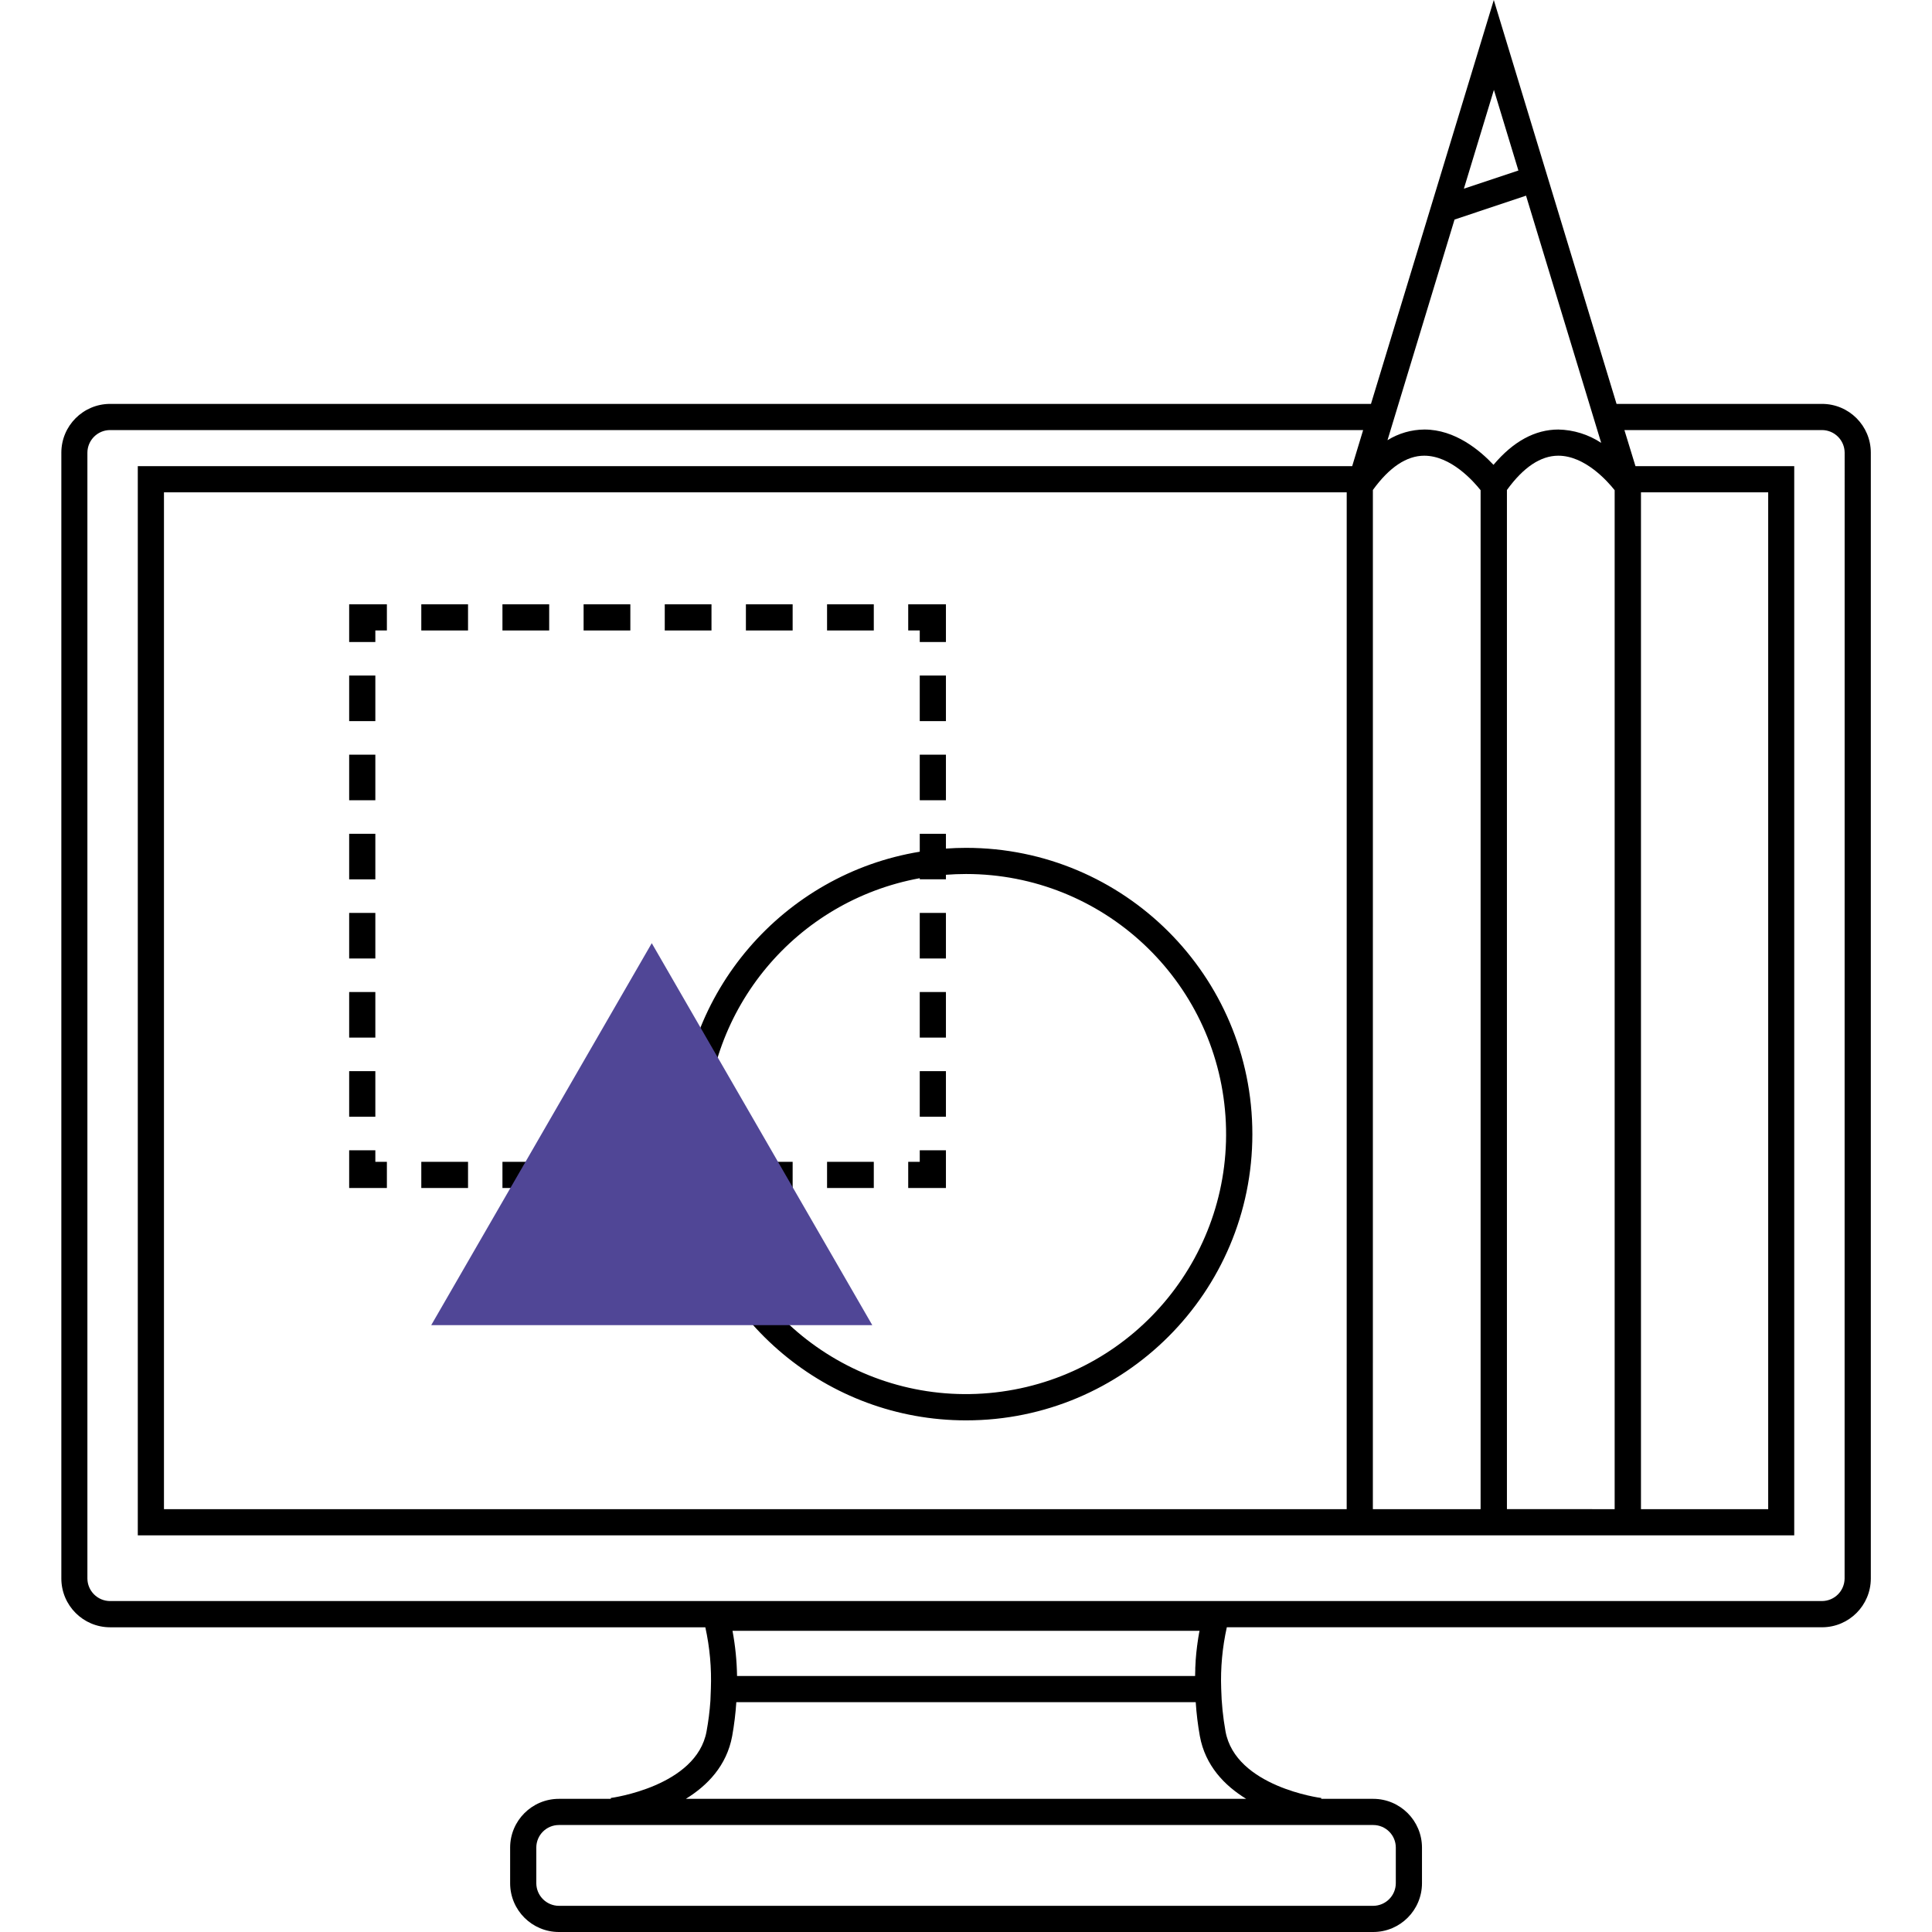
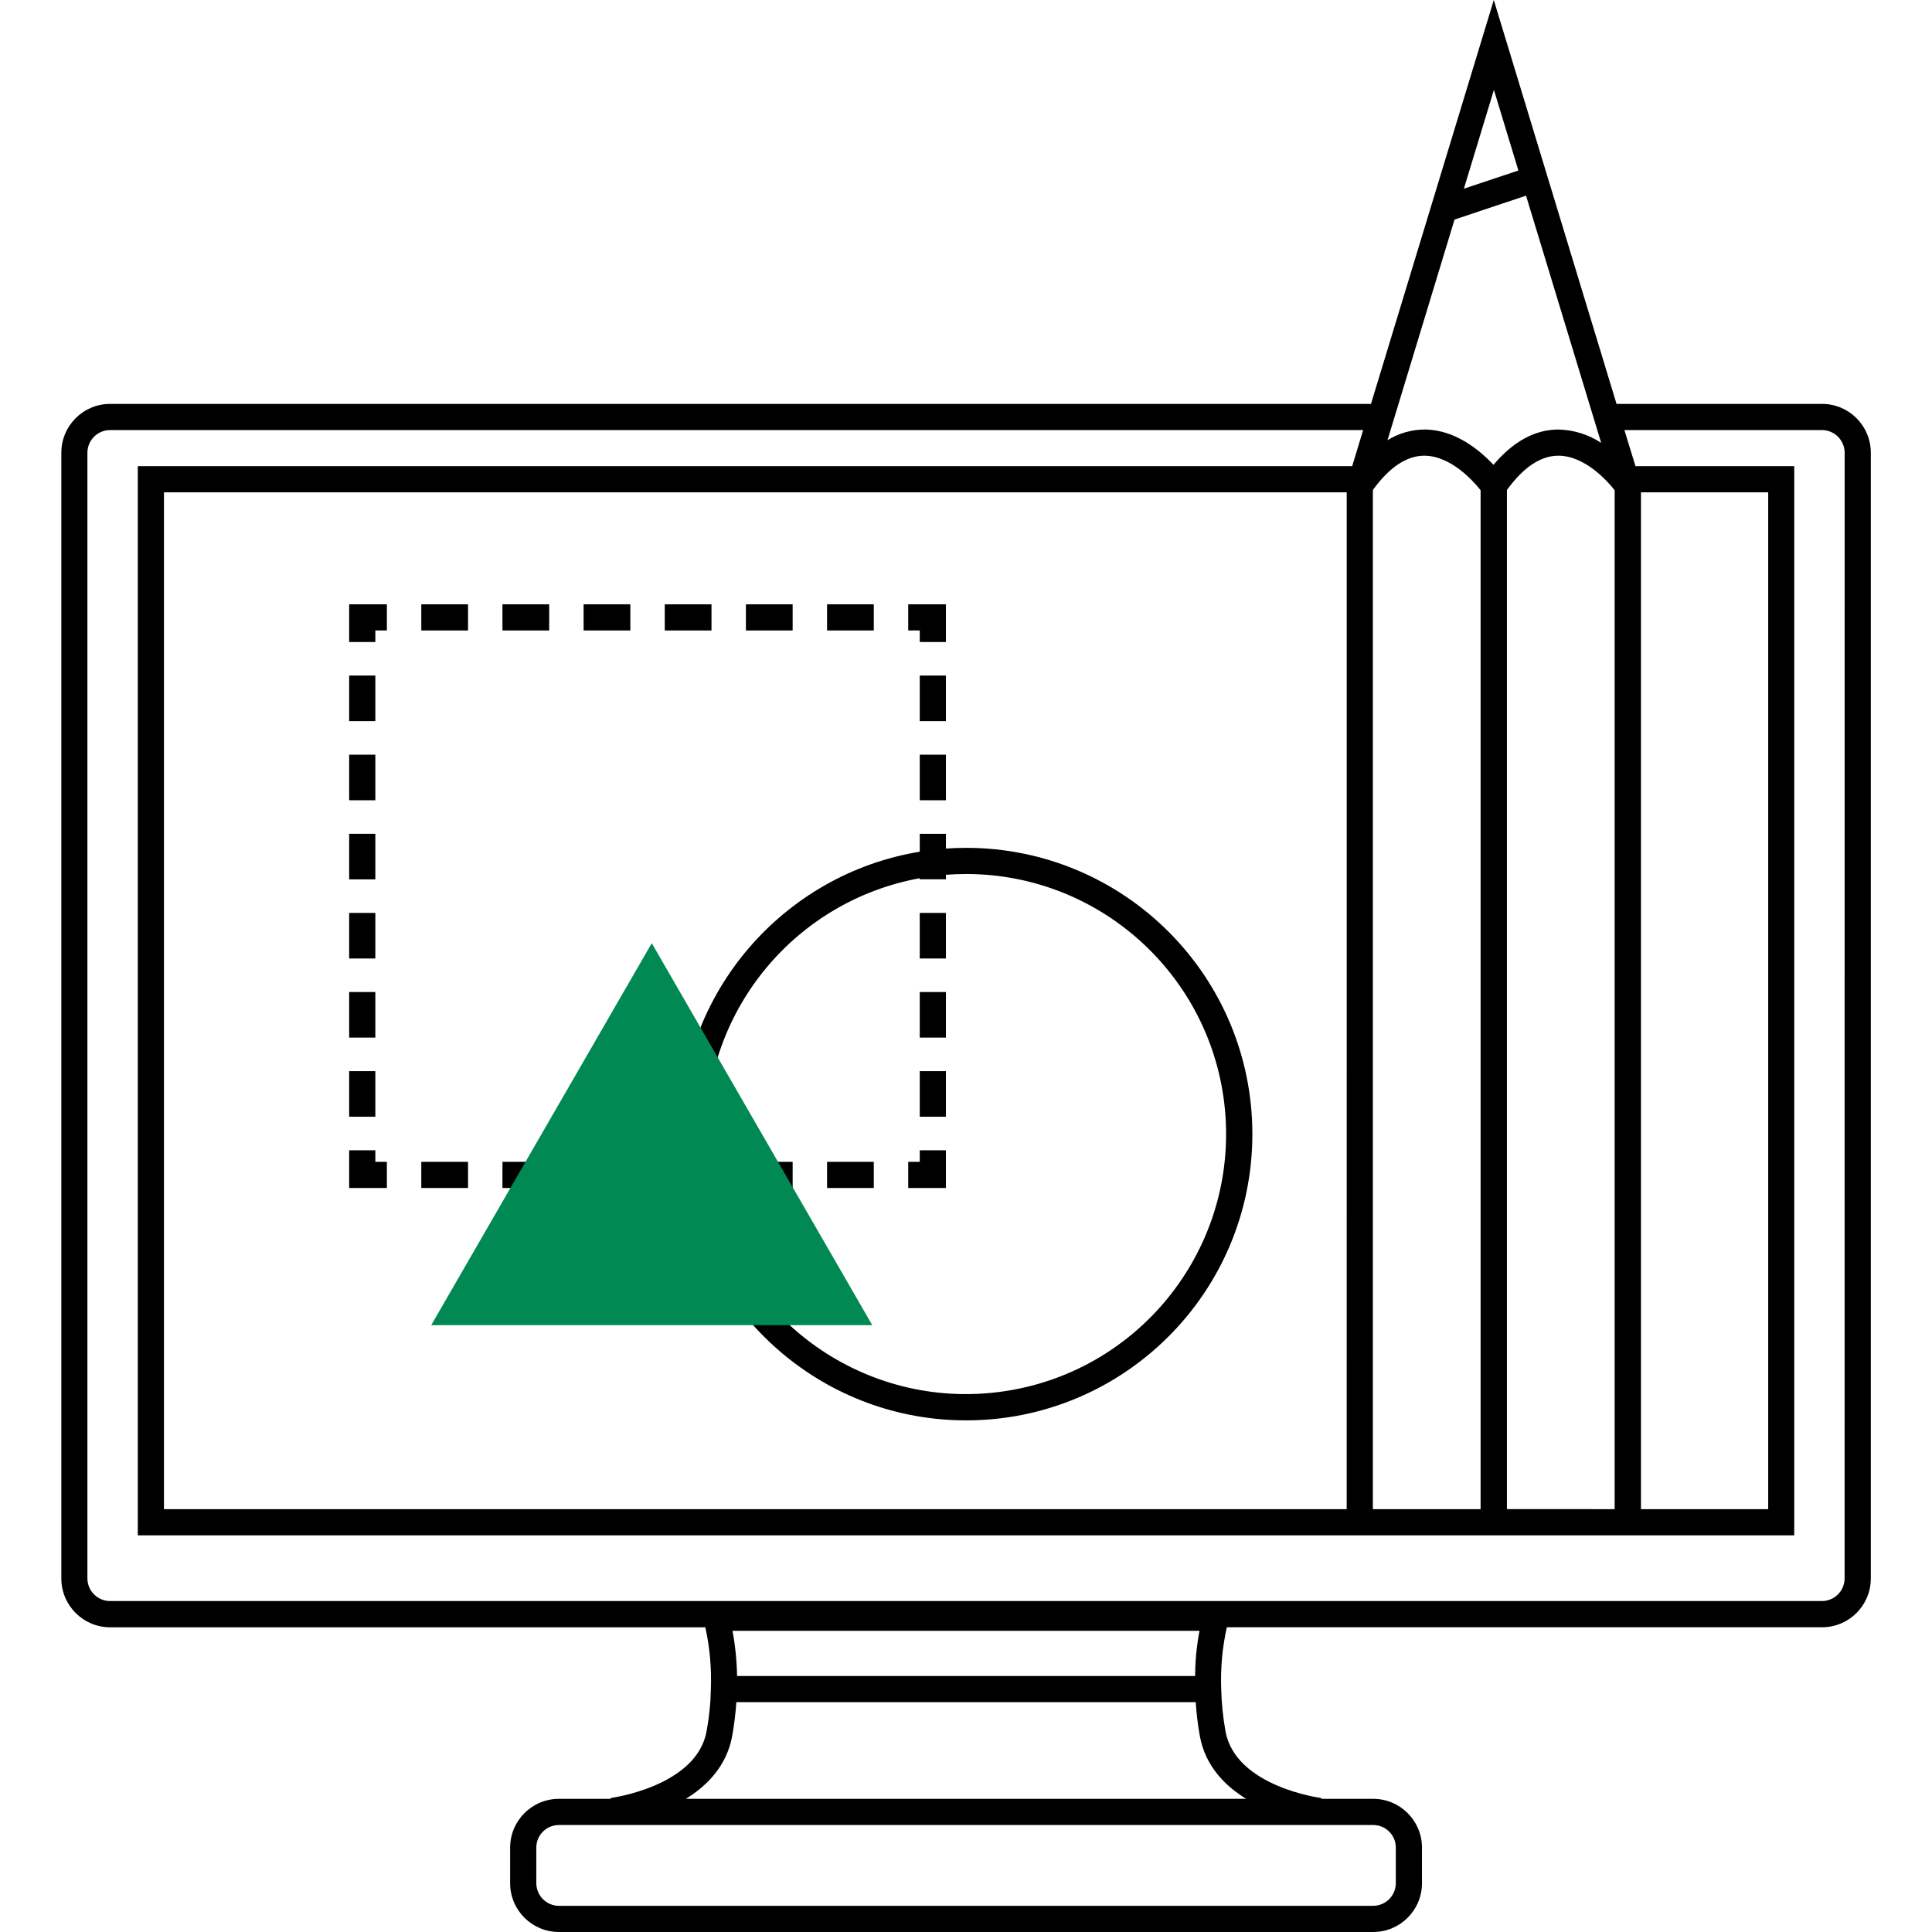
<svg xmlns="http://www.w3.org/2000/svg" viewBox="0 0 850.39 850.39">
  <g id="ICONS">
    <path d="M802,177.78H711.54L658.19,2.25,657.51,0,647.45,33.1l-44,144.68H48.41A21.49,21.49,0,0,0,27,199.24V694.81a21.49,21.49,0,0,0,21.46,21.46h262a106.84,106.84,0,0,1,2.44,27l-.21,5.4A120.33,120.33,0,0,1,311,762.07c-4.41,24.24-41.78,29.28-42.15,29.33l0,.38H246a21.48,21.48,0,0,0-21.46,21.45v15.7A21.48,21.48,0,0,0,246,850.39H604.44a21.48,21.48,0,0,0,21.46-21.46v-15.7a21.48,21.48,0,0,0-21.46-21.45H581.56l0-.38c-.37,0-37.72-5-42.14-29.33a122.73,122.73,0,0,1-1.9-18.81,106.42,106.42,0,0,1,2.48-27H802a21.48,21.48,0,0,0,21.46-21.46V199.24A21.48,21.48,0,0,0,802,177.78ZM592.76,664.27H72.17V216.7h520.6Zm11.53-448.6c7.24-10,14.84-15.07,22.59-15.09h0c11.75,0,21.7,11.25,24.82,15.19v448.5H604.28Zm59,448.59V215.68c7.24-10,14.84-15.09,22.6-15.1h0c11.76,0,21.7,11.25,24.82,15.19v448.5Zm59-447.56h56V664.27h-56Zm-36.33-27.64h0c-10.31,0-19.9,5.24-28.58,15.54-6-6.37-16.88-15.54-30.4-15.54a31.2,31.2,0,0,0-16.26,4.7l29.51-97.12,31.47-10.52,33.08,108.81A35.59,35.59,0,0,0,685.91,189.06Zm-17.62-114-24,8,13.22-43.5ZM527.65,719.63c-.07.41-.15.82-.21,1.22-.15.91-.27,1.81-.4,2.72,0,.19,0,.37-.08.56q-.44,3.36-.68,6.73c0,.11,0,.21,0,.32-.07,1-.13,2-.17,3l0,.75c0,.86-.06,1.72-.07,2.58,0,.06,0,.13,0,.19H324.42a118.42,118.42,0,0,0-2-19.88H528C527.84,718.43,527.75,719,527.65,719.63Zm86.73,93.6v15.7a10,10,0,0,1-9.94,9.94H246a10,10,0,0,1-9.94-9.94v-15.7A9.94,9.94,0,0,1,246,803.3H604.44A9.94,9.94,0,0,1,614.38,813.23Zm-65.86-21.45H301.88c9.5-5.84,18-14.6,20.4-27.66a133.59,133.59,0,0,0,1.82-14.89H526.31a133.17,133.17,0,0,0,1.81,14.9C530.5,777.18,539,785.94,548.52,791.78Zm263.4-97a10,10,0,0,1-9.94,9.94H48.41a10,10,0,0,1-9.94-9.94V199.24a10,10,0,0,1,9.94-9.94H600l-4.82,15.88H60.65V675.79h729.1V205.18H719.87L715,189.3H802a10,10,0,0,1,9.94,9.94Z" />
    <polygon points="416.36 506.31 404.84 506.31 404.84 511.39 399.76 511.39 399.76 522.91 416.36 522.91 416.36 506.31" />
    <rect x="256.88" y="511.39" width="20.57" height="11.52" />
    <rect x="185.44" y="511.39" width="20.57" height="11.52" />
    <rect x="221.16" y="511.39" width="20.57" height="11.52" />
    <rect x="328.32" y="511.39" width="20.57" height="11.52" />
    <rect x="364.04" y="511.39" width="20.57" height="11.52" />
    <polygon points="170.29 511.39 165.21 511.39 165.21 506.31 153.69 506.31 153.69 522.91 170.29 522.91 170.29 511.39" />
    <rect x="153.69" y="436.65" width="11.52" height="20.06" />
    <rect x="153.69" y="401.83" width="11.52" height="20.06" />
    <rect x="153.69" y="471.48" width="11.52" height="20.06" />
    <rect x="153.69" y="332.18" width="11.52" height="20.06" />
    <rect x="153.69" y="367" width="11.52" height="20.06" />
    <rect x="153.69" y="297.35" width="11.52" height="20.06" />
    <polygon points="165.21 277.5 170.29 277.5 170.29 265.99 153.69 265.99 153.69 282.59 165.21 282.59 165.21 277.5" />
    <rect x="292.6" y="265.99" width="20.57" height="11.52" />
    <rect x="364.04" y="265.99" width="20.57" height="11.52" />
    <rect x="328.32" y="265.99" width="20.57" height="11.52" />
    <rect x="221.16" y="265.99" width="20.57" height="11.52" />
    <rect x="185.44" y="265.99" width="20.57" height="11.52" />
    <rect x="256.88" y="265.99" width="20.57" height="11.52" />
    <polygon points="404.84 282.59 416.36 282.59 416.36 265.99 399.76 265.99 399.76 277.5 404.84 277.5 404.84 282.59" />
    <rect x="404.84" y="332.18" width="11.52" height="20.06" />
    <rect x="404.84" y="401.83" width="11.52" height="20.06" />
    <rect x="404.84" y="297.35" width="11.52" height="20.06" />
    <rect x="404.84" y="436.65" width="11.52" height="20.06" />
    <rect x="404.84" y="471.48" width="11.52" height="20.06" />
    <path d="M425.24,625.19a126,126,0,0,0,0-252q-4.49,0-8.88.32V367H404.84v7.89c-59.8,9.78-105.58,61.8-105.58,124.32q0,6.17.59,12.18H292.6v11.52h8.9C312.62,581.08,363.87,625.19,425.24,625.19Zm-114.46-126a114.66,114.66,0,0,1,94.06-112.64v.49h11.52v-2c2.93-.22,5.89-.34,8.88-.34A114.46,114.46,0,1,1,313.17,522.54V511.39h-1.74A114,114,0,0,1,310.78,499.21Z" />
-     <polygon points="286.88 415.15 335.41 499.21 383.94 583.27 286.88 583.27 189.81 583.27 238.34 499.21 286.88 415.15" fill="#504696" />
+     <polygon points="286.88 415.15 335.41 499.21 383.94 583.27 286.88 583.27 189.81 583.27 238.34 499.21 286.88 415.15" fill="#008952" />
  </g>
</svg>
